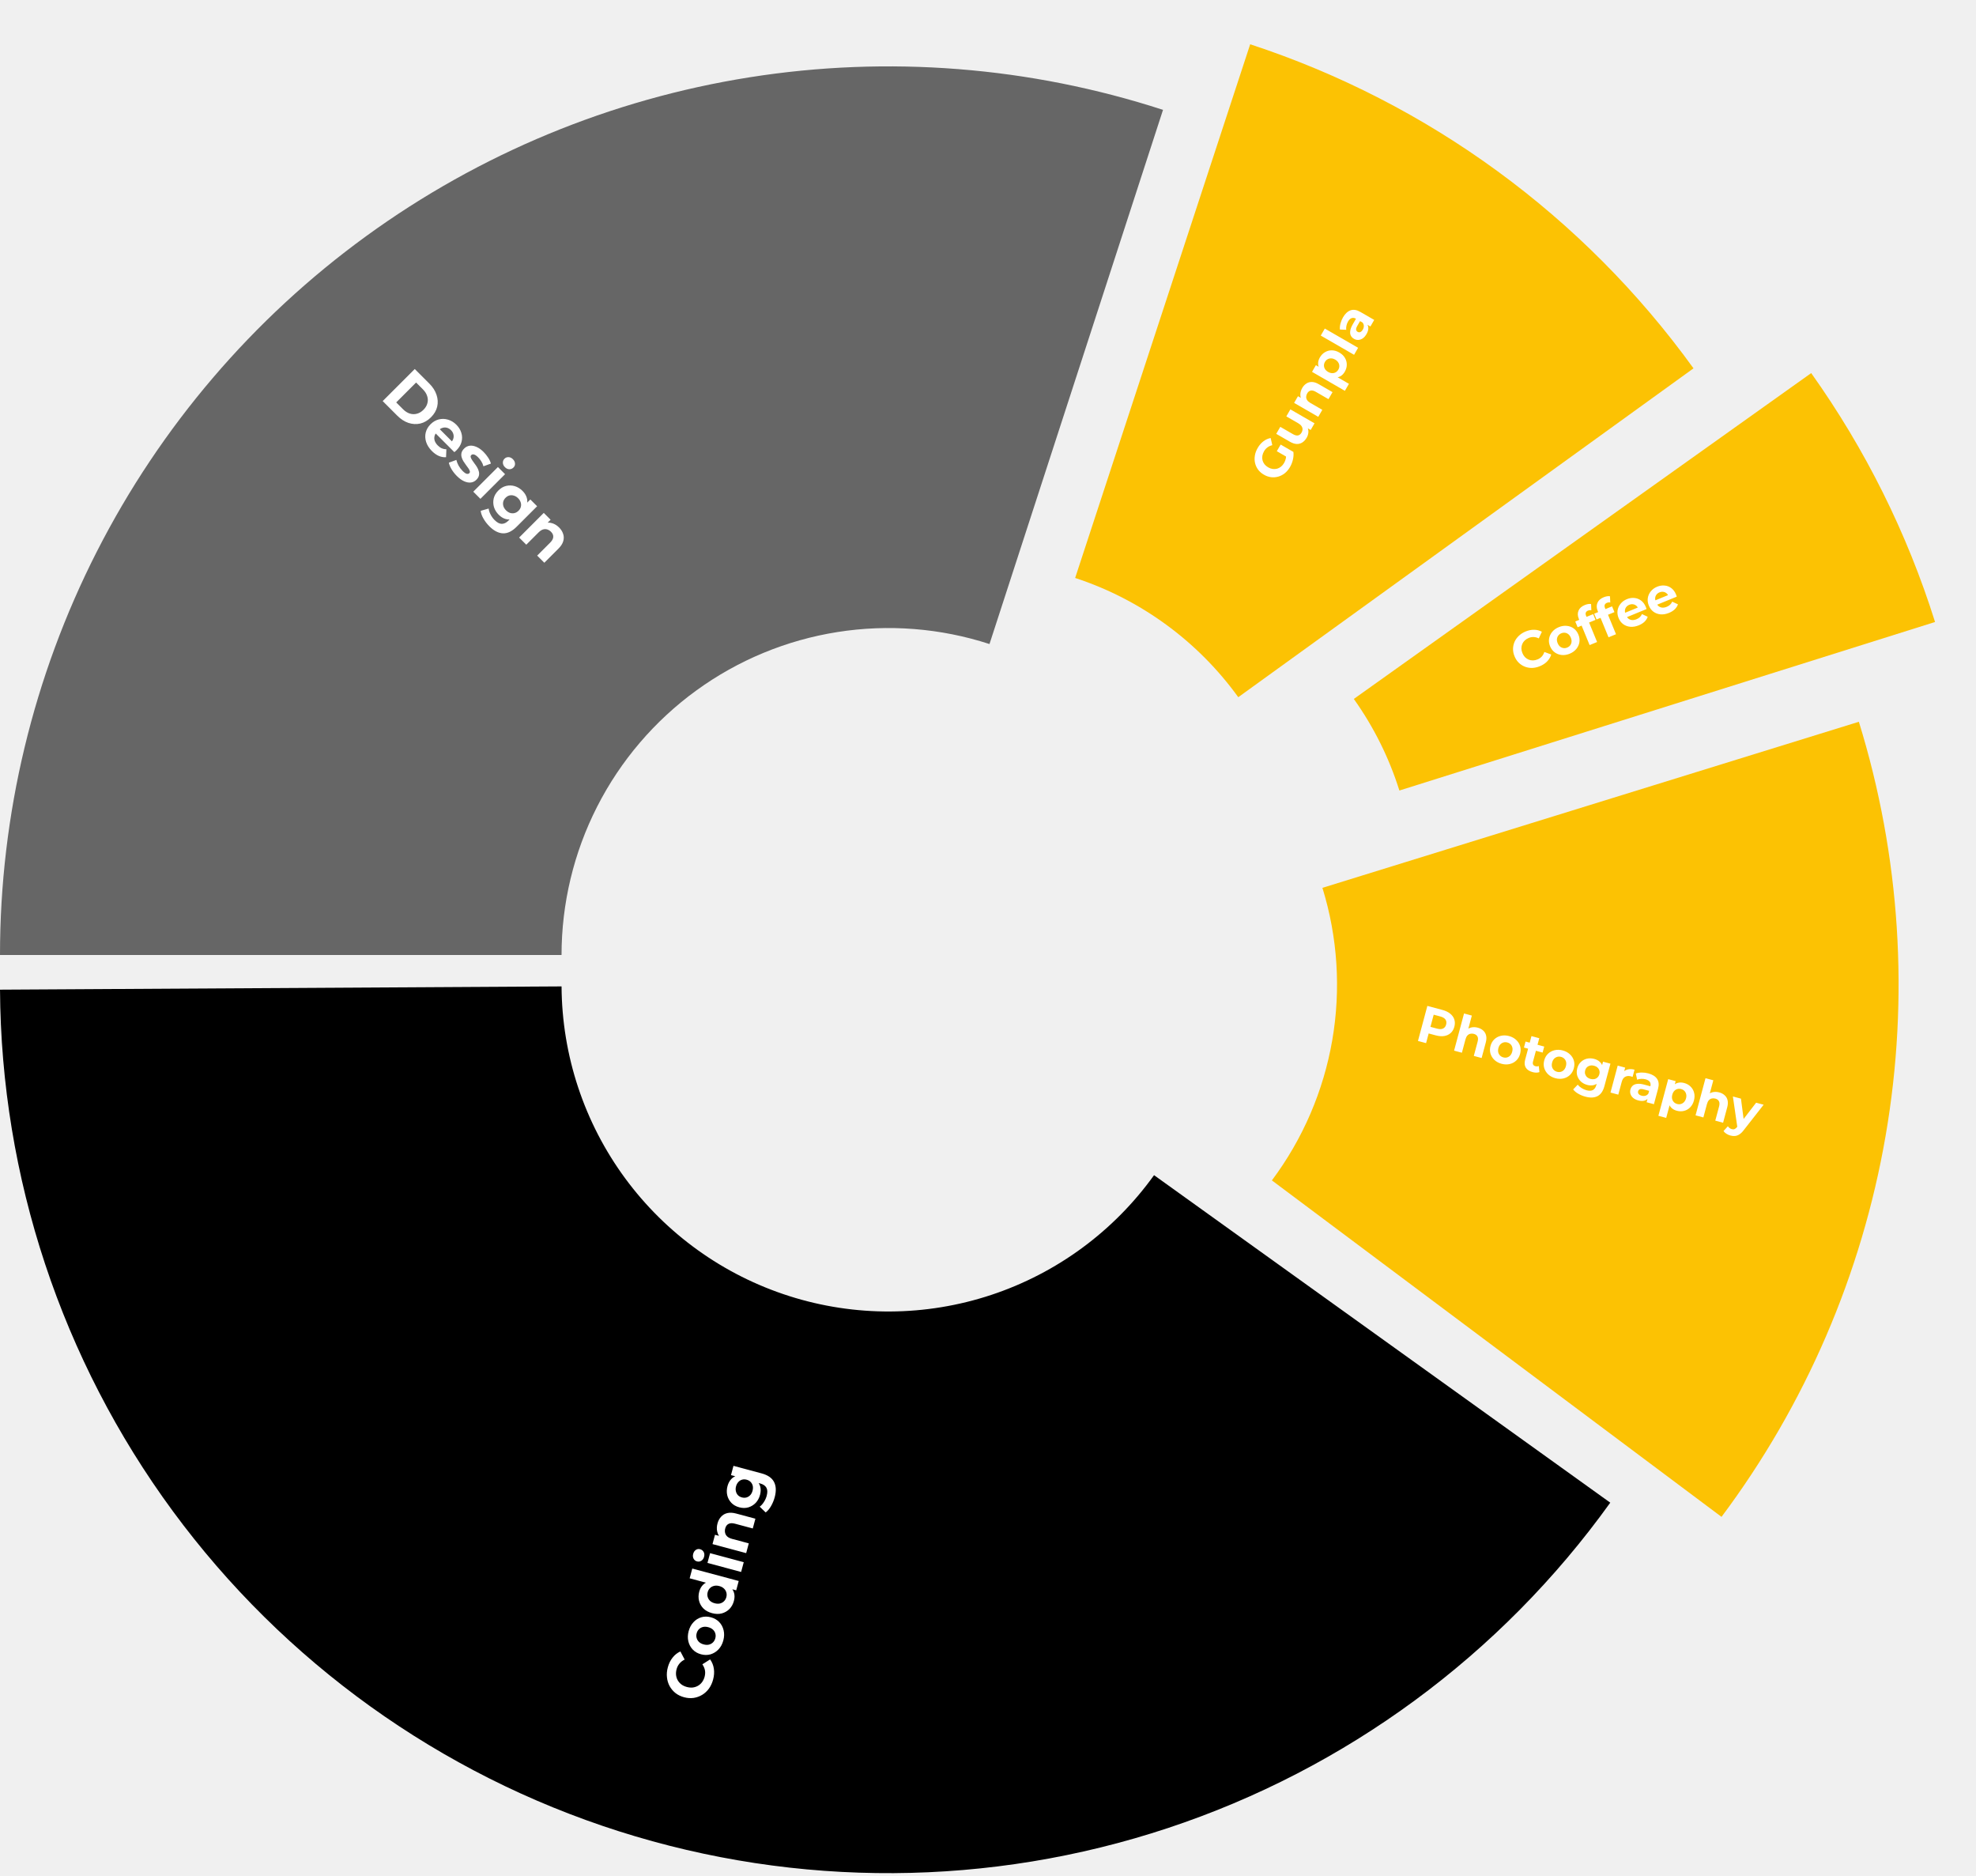
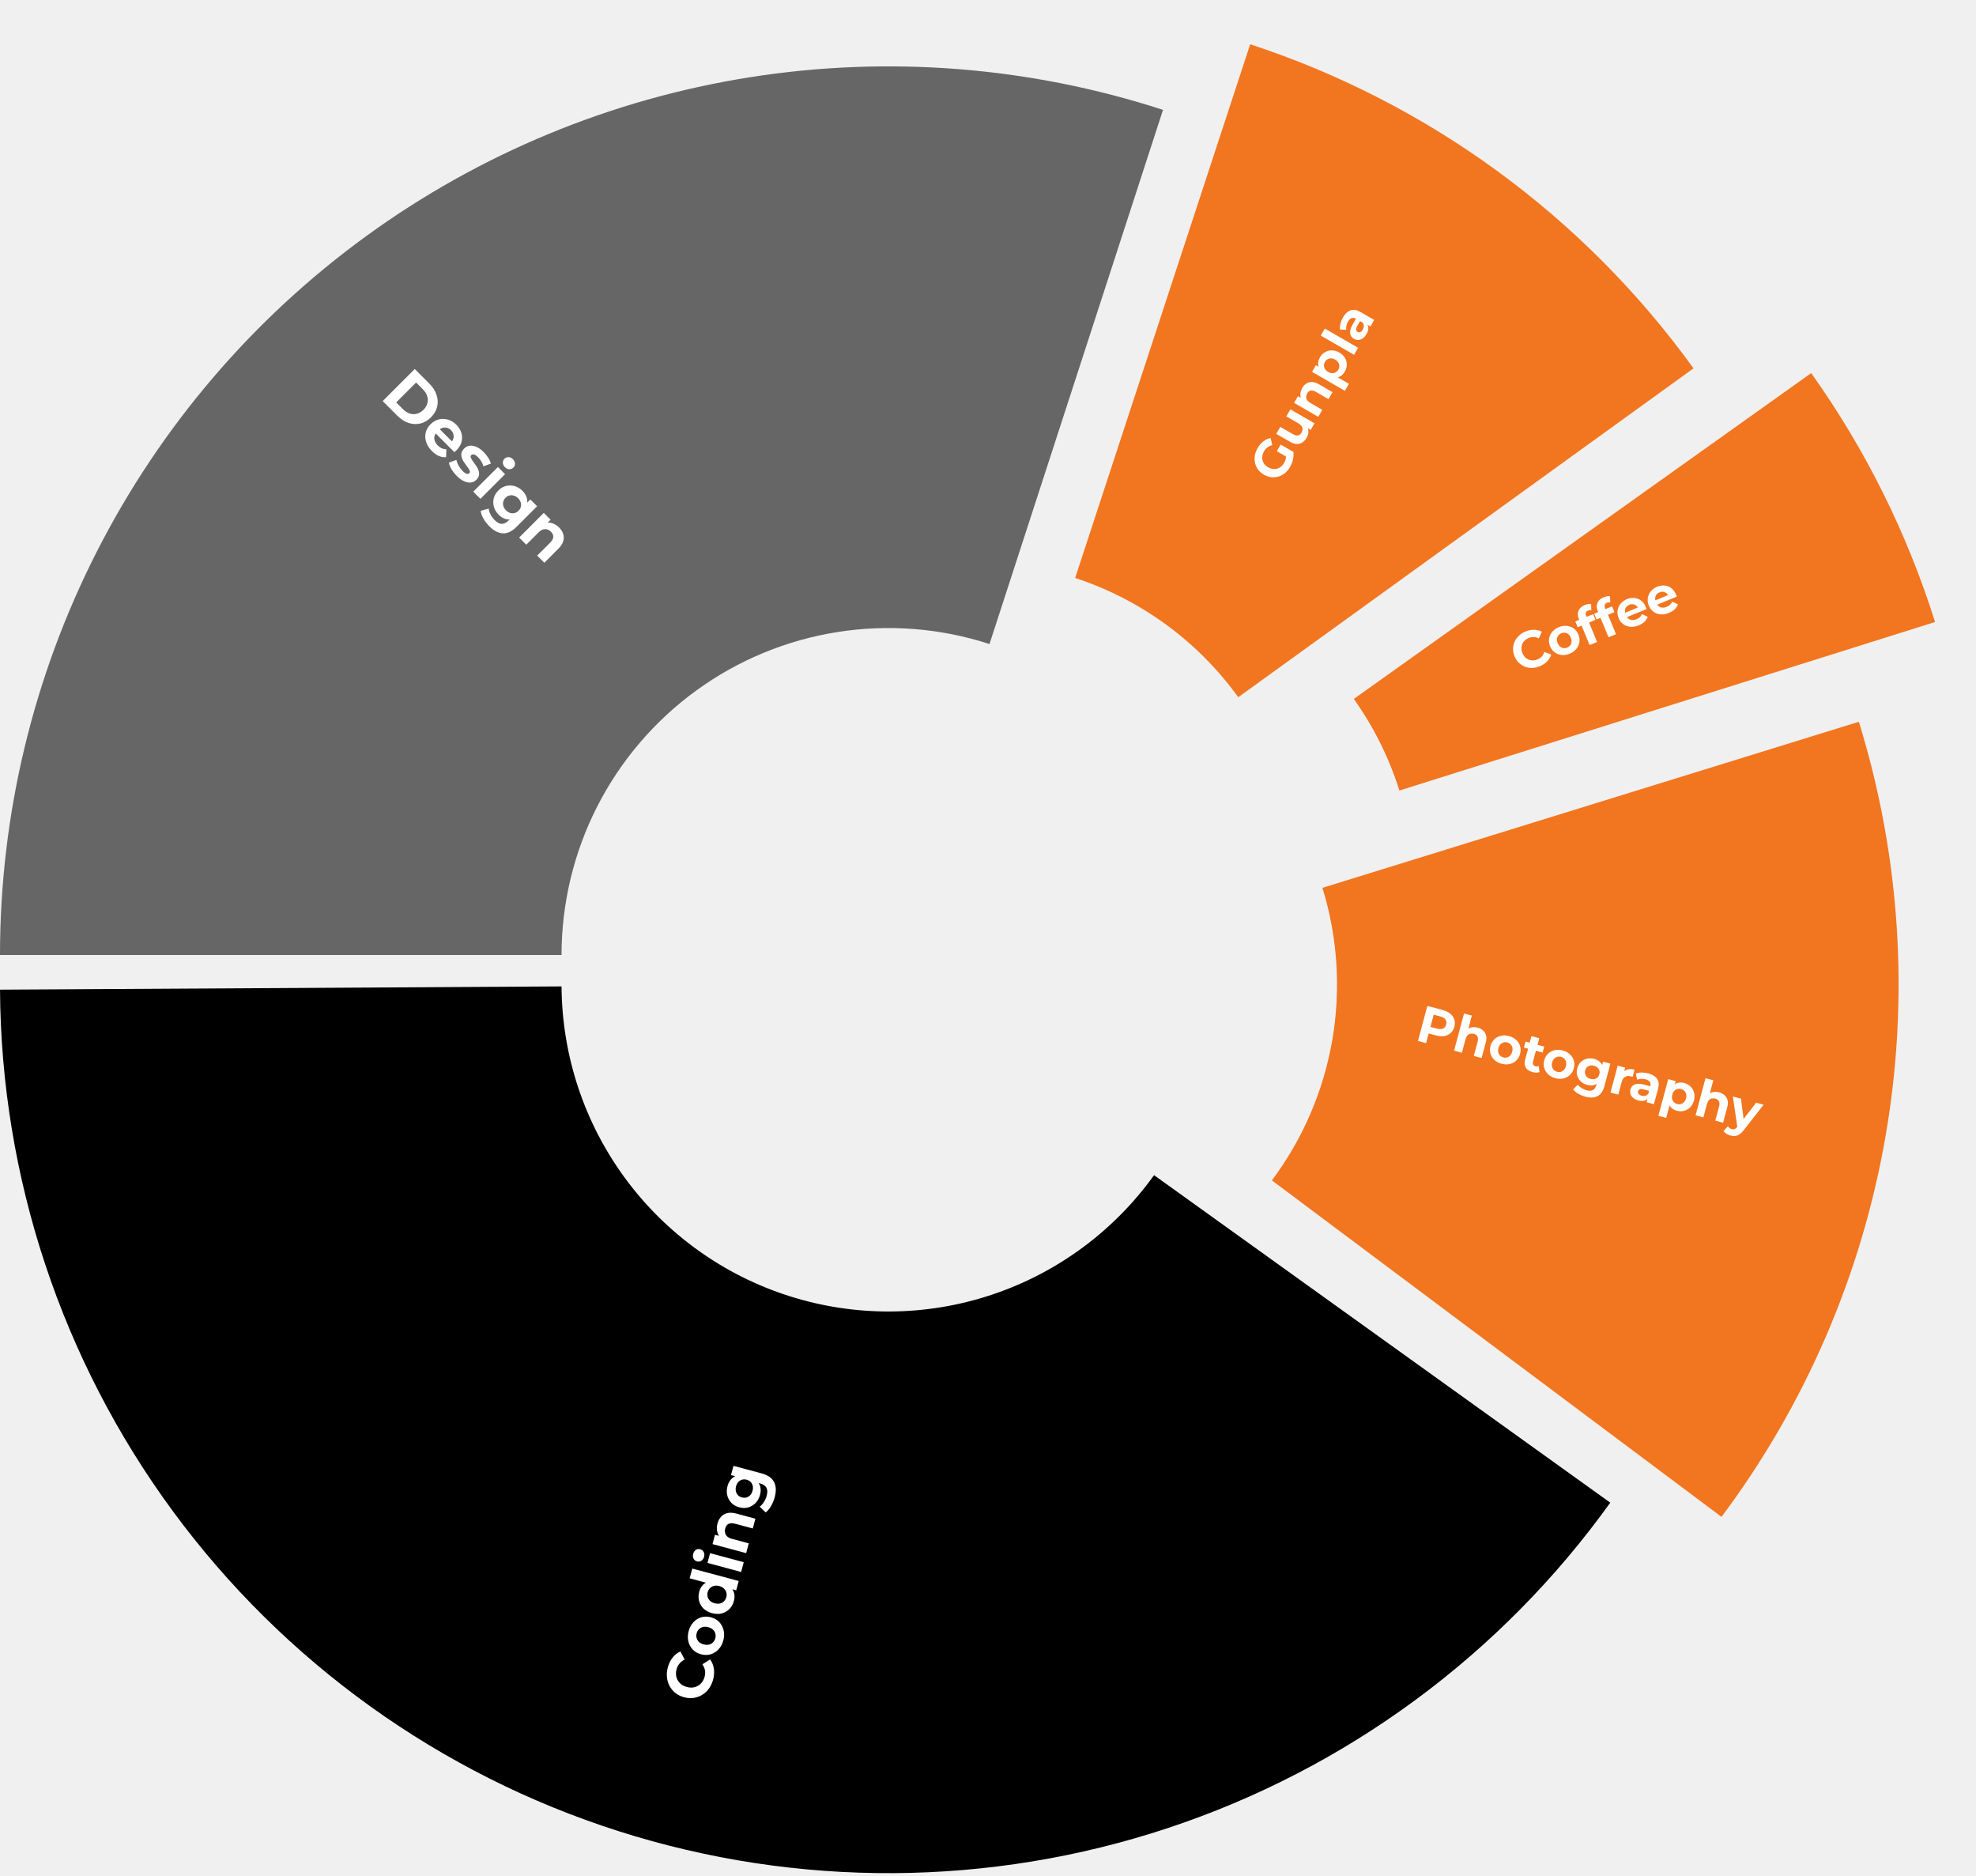
<svg xmlns="http://www.w3.org/2000/svg" width="610" height="579" viewBox="0 0 610 579" fill="none">
  <path d="M497.094 463.786C463.322 510.842 415.519 545.997 360.538 564.215C305.557 582.432 246.22 582.776 191.031 565.198C135.843 547.619 87.636 513.02 53.32 466.359C19.004 419.699 0.34 363.372 0.005 305.452L173.354 304.447C173.477 325.759 180.345 346.485 192.971 363.654C205.598 380.823 223.336 393.554 243.643 400.022C263.95 406.491 285.784 406.364 306.015 399.661C326.245 392.957 343.834 380.022 356.261 362.707L497.094 463.786Z" fill="black" />
-   <path d="M573.838 222.768C586.636 264.116 589.466 307.905 582.097 350.557C574.728 393.208 557.369 433.509 531.44 468.166L392.636 364.319C402.177 351.567 408.564 336.737 411.275 321.044C413.987 305.35 412.946 289.237 408.237 274.023L573.838 222.768Z" fill="#FCC203" />
-   <path d="M559.124 115.152C575.822 138.594 588.725 164.518 597.361 191.973L431.998 243.99C428.82 233.888 424.072 224.349 417.928 215.723L559.124 115.152Z" fill="#FCC203" />
-   <path d="M385.937 13.664C440.972 31.717 488.879 66.73 522.792 113.685L382.261 215.183C369.782 197.906 352.155 185.023 331.904 178.38L385.937 13.664Z" fill="#FCC203" />
+   <path d="M573.838 222.768C586.636 264.116 589.466 307.905 582.097 350.557C574.728 393.208 557.369 433.509 531.44 468.166L392.636 364.319C402.177 351.567 408.564 336.737 411.275 321.044C413.987 305.35 412.946 289.237 408.237 274.023L573.838 222.768Z" fill="#F2751F" />
+   <path d="M559.124 115.152C575.822 138.594 588.725 164.518 597.361 191.973L431.998 243.99C428.82 233.888 424.072 224.349 417.928 215.723L559.124 115.152Z" fill="#F2751F" />
+   <path d="M385.937 13.664C440.972 31.717 488.879 66.73 522.792 113.685L382.261 215.183C369.782 197.906 352.155 185.023 331.904 178.38L385.937 13.664Z" fill="#F2751F" />
  <path d="M0 294.757C3.78392e-06 251.474 10.244 208.806 29.894 170.24C49.544 131.675 78.042 98.308 113.059 72.867C148.076 47.425 188.617 30.633 231.367 23.862C274.117 17.091 317.863 20.534 359.027 33.909L305.459 198.776C290.312 193.855 274.215 192.588 258.485 195.08C242.755 197.571 227.838 203.75 214.953 213.111C202.068 222.472 191.582 234.75 184.352 248.941C177.121 263.131 173.352 278.831 173.352 294.757L0 294.757Z" fill="#666666" />
  <path d="M220.136 518.393C219.856 519.436 219.429 520.363 218.852 521.175C218.266 521.971 217.57 522.612 216.763 523.1C215.956 523.588 215.077 523.905 214.127 524.05C213.18 524.183 212.198 524.113 211.181 523.841C210.163 523.568 209.278 523.138 208.525 522.549C207.775 521.948 207.172 521.234 206.717 520.408C206.265 519.57 205.991 518.661 205.895 517.683C205.785 516.701 205.872 515.682 206.155 514.626C206.469 513.454 206.958 512.453 207.622 511.623C208.276 510.777 209.083 510.137 210.041 509.704L211.357 512.21C210.705 512.532 210.174 512.942 209.765 513.44C209.342 513.934 209.041 514.516 208.862 515.186C208.693 515.817 208.641 516.424 208.705 517.007C208.77 517.59 208.943 518.127 209.226 518.617C209.509 519.107 209.885 519.532 210.355 519.892C210.827 520.24 211.386 520.5 212.03 520.672C212.674 520.845 213.287 520.899 213.871 520.834C214.457 520.757 214.996 520.577 215.486 520.294C215.975 520.011 216.394 519.633 216.742 519.16C217.089 518.688 217.348 518.136 217.517 517.505C217.696 516.835 217.733 516.182 217.627 515.546C217.509 514.907 217.241 514.283 216.824 513.675L219.217 512.163C219.83 513.017 220.215 513.976 220.372 515.04C220.532 516.09 220.453 517.208 220.136 518.393ZM223.293 506.301C222.996 507.409 222.501 508.332 221.806 509.07C221.114 509.796 220.302 510.303 219.369 510.592C218.426 510.864 217.44 510.862 216.41 510.585C215.367 510.306 214.511 509.814 213.844 509.111C213.167 508.391 212.717 507.546 212.494 506.575C212.262 505.588 212.294 504.541 212.591 503.433C212.884 502.339 213.378 501.422 214.073 500.683C214.755 499.941 215.561 499.432 216.49 499.157C217.42 498.881 218.413 498.885 219.469 499.168C220.499 499.444 221.355 499.936 222.035 500.643C222.702 501.346 223.152 502.191 223.385 503.178C223.617 504.165 223.586 505.206 223.293 506.301ZM220.82 505.638C220.955 505.136 220.96 504.654 220.835 504.193C220.71 503.732 220.466 503.328 220.103 502.982C219.728 502.633 219.244 502.379 218.651 502.221C218.046 502.058 217.5 502.036 217.012 502.154C216.525 502.272 216.112 502.5 215.774 502.837C215.435 503.174 215.198 503.594 215.063 504.096C214.929 504.598 214.924 505.08 215.049 505.541C215.174 506.003 215.416 506.413 215.775 506.771C216.138 507.117 216.622 507.371 217.228 507.533C217.82 507.692 218.366 507.714 218.866 507.6C219.357 507.469 219.772 507.235 220.11 506.898C220.449 506.56 220.686 506.141 220.82 505.638ZM226.556 494.125C226.293 495.104 225.838 495.927 225.19 496.596C224.528 497.261 223.736 497.718 222.814 497.968C221.894 498.204 220.894 498.178 219.812 497.888C218.717 497.595 217.831 497.116 217.153 496.451C216.479 495.773 216.028 494.983 215.801 494.08C215.574 493.177 215.591 492.236 215.853 491.257C216.088 490.382 216.486 489.667 217.049 489.114C217.611 488.56 218.333 488.209 219.216 488.059C220.098 487.909 221.151 487.997 222.374 488.325C223.585 488.65 224.543 489.093 225.248 489.654C225.941 490.213 226.392 490.872 226.602 491.632C226.816 492.38 226.801 493.211 226.556 494.125ZM224.223 492.941C224.354 492.452 224.357 491.976 224.232 491.515C224.107 491.053 223.863 490.65 223.501 490.304C223.128 489.942 222.646 489.682 222.053 489.523C221.448 489.361 220.9 489.345 220.41 489.476C219.922 489.594 219.509 489.821 219.171 490.159C218.832 490.496 218.597 490.909 218.466 491.398C218.331 491.901 218.326 492.382 218.451 492.844C218.576 493.305 218.818 493.715 219.178 494.074C219.54 494.419 220.025 494.673 220.63 494.836C221.222 494.994 221.769 495.016 222.269 494.902C222.759 494.771 223.174 494.537 223.513 494.2C223.851 493.863 224.088 493.443 224.223 492.941ZM227.271 490.838L225.146 490.269L222.07 489.383L218.947 488.753L212.9 487.133L213.708 484.119L228.042 487.96L227.271 490.838ZM228.789 485.17L218.396 482.386L219.204 479.372L229.597 482.157L228.789 485.17ZM217.351 480.49C217.203 481.044 216.921 481.452 216.506 481.713C216.09 481.975 215.645 482.042 215.168 481.914C214.692 481.786 214.339 481.505 214.11 481.071C213.881 480.637 213.841 480.144 213.99 479.59C214.138 479.036 214.413 478.627 214.816 478.362C215.205 478.093 215.638 478.023 216.114 478.151C216.617 478.285 216.989 478.571 217.23 479.009C217.463 479.43 217.503 479.924 217.351 480.49ZM221.491 470.216C221.712 469.392 222.076 468.703 222.584 468.149C223.082 467.578 223.722 467.197 224.505 467.007C225.274 466.813 226.187 466.857 227.243 467.14L233.193 468.735L232.386 471.748L226.899 470.278C226.062 470.054 225.394 470.075 224.895 470.342C224.399 470.595 224.061 471.057 223.882 471.727C223.754 472.203 223.742 472.662 223.844 473.104C223.937 473.529 224.16 473.906 224.514 474.236C224.871 474.552 225.371 474.797 226.015 474.969L231.154 476.346L230.346 479.36L219.953 476.575L220.724 473.696L223.603 474.468L222.589 474.776C221.993 474.216 221.602 473.538 221.415 472.743C221.228 471.947 221.253 471.105 221.491 470.216ZM239.158 462.085C238.895 463.064 238.519 463.978 238.03 464.827C237.556 465.666 237 466.325 236.361 466.802L234.519 465.025C234.997 464.684 235.428 464.206 235.814 463.591C236.216 462.967 236.505 462.327 236.681 461.67C236.967 460.601 236.936 459.765 236.587 459.16C236.242 458.543 235.599 458.109 234.659 457.857L233.094 457.438L230.538 456.546L227.9 455.88L225.659 455.28L226.425 452.421L235.08 454.74C237.012 455.257 238.3 456.141 238.945 457.391C239.591 458.64 239.661 460.205 239.158 462.085ZM234.629 461.369C234.37 462.335 233.929 463.155 233.307 463.831C232.674 464.489 231.921 464.957 231.046 465.233C230.162 465.493 229.218 465.489 228.213 465.22C227.196 464.947 226.376 464.479 225.753 463.815C225.121 463.135 224.702 462.353 224.497 461.47C224.296 460.574 224.324 459.643 224.583 458.677C224.818 457.801 225.205 457.077 225.745 456.504C226.272 455.927 226.959 455.552 227.807 455.379C228.641 455.202 229.637 455.269 230.796 455.58C231.943 455.887 232.839 456.327 233.486 456.901C234.12 457.471 234.528 458.139 234.709 458.906C234.89 459.672 234.863 460.493 234.629 461.369ZM232.316 460.107C232.458 459.579 232.481 459.082 232.385 458.614C232.277 458.144 232.06 457.74 231.736 457.405C231.412 457.07 230.999 456.835 230.496 456.7C229.981 456.562 229.506 456.559 229.07 456.691C228.622 456.819 228.239 457.062 227.923 457.419C227.593 457.772 227.358 458.213 227.216 458.741C227.075 459.269 227.058 459.768 227.167 460.239C227.263 460.706 227.471 461.114 227.792 461.462C228.103 461.794 228.516 462.029 229.031 462.167C229.534 462.302 230.009 462.305 230.457 462.177C230.909 462.036 231.3 461.788 231.629 461.435C231.946 461.078 232.175 460.635 232.316 460.107Z" fill="white" />
  <path d="M118.139 123.792L128.038 113.892L132.536 118.39C133.61 119.464 134.35 120.619 134.756 121.854C135.171 123.08 135.241 124.292 134.968 125.489C134.695 126.686 134.053 127.789 133.045 128.798C132.045 129.798 130.942 130.439 129.735 130.722C128.538 130.995 127.322 130.929 126.087 130.524C124.861 130.109 123.711 129.364 122.636 128.289L118.139 123.792ZM122.311 124.202L124.404 126.295C125.064 126.955 125.757 127.403 126.483 127.639C127.228 127.874 127.963 127.893 128.689 127.695C129.424 127.507 130.103 127.101 130.725 126.479C131.357 125.847 131.762 125.168 131.942 124.442C132.14 123.716 132.116 122.986 131.871 122.25C131.645 121.515 131.201 120.817 130.542 120.157L128.448 118.064L122.311 124.202ZM133.33 139.209C132.463 138.342 131.869 137.409 131.548 136.409C131.237 135.419 131.194 134.453 131.421 133.51C131.656 132.558 132.151 131.705 132.906 130.95C133.669 130.187 134.518 129.687 135.451 129.451C136.404 129.215 137.351 129.239 138.294 129.522C139.246 129.795 140.109 130.319 140.882 131.092C141.627 131.837 142.136 132.666 142.409 133.581C142.701 134.495 142.725 135.424 142.48 136.367C142.244 137.3 141.716 138.177 140.896 138.997C140.811 139.082 140.707 139.176 140.585 139.28C140.472 139.374 140.363 139.464 140.26 139.549L134.079 133.369L135.366 132.082L140.387 137.102L139.157 136.635C139.552 136.239 139.816 135.815 139.948 135.363C140.08 134.91 140.085 134.462 139.963 134.019C139.849 133.567 139.604 133.152 139.227 132.775C138.85 132.397 138.431 132.148 137.969 132.025C137.525 131.903 137.073 131.912 136.611 132.053C136.158 132.185 135.729 132.454 135.324 132.859L134.985 133.199C134.57 133.614 134.292 134.071 134.15 134.571C134.028 135.07 134.046 135.57 134.207 136.07C134.386 136.569 134.702 137.046 135.154 137.498C135.56 137.903 135.975 138.196 136.399 138.375C136.832 138.563 137.299 138.662 137.799 138.672L137.7 141.118C136.955 141.166 136.21 141.034 135.465 140.722C134.73 140.402 134.018 139.898 133.33 139.209ZM141.035 146.915C140.385 146.264 139.833 145.562 139.381 144.808C138.947 144.053 138.674 143.384 138.561 142.799L140.88 141.951C141.012 142.517 141.243 143.106 141.573 143.719C141.922 144.331 142.327 144.869 142.789 145.331C143.298 145.84 143.718 146.137 144.048 146.222C144.387 146.316 144.665 146.255 144.882 146.038C145.061 145.859 145.108 145.642 145.024 145.387C144.958 145.133 144.811 144.845 144.585 144.525C144.359 144.204 144.104 143.855 143.821 143.478C143.548 143.111 143.284 142.724 143.029 142.319C142.784 141.904 142.605 141.479 142.492 141.046C142.379 140.612 142.374 140.174 142.478 139.731C142.591 139.297 142.864 138.863 143.298 138.429C143.779 137.949 144.34 137.661 144.981 137.567C145.632 137.482 146.325 137.6 147.06 137.92C147.805 138.231 148.545 138.755 149.28 139.49C149.799 140.009 150.27 140.593 150.695 141.244C151.119 141.894 151.402 142.507 151.543 143.082L149.238 143.917C149.087 143.332 148.861 142.814 148.559 142.361C148.276 141.908 147.96 141.508 147.612 141.159C147.121 140.669 146.697 140.376 146.339 140.282C145.98 140.188 145.698 140.244 145.49 140.452C145.302 140.64 145.24 140.862 145.306 141.116C145.382 141.38 145.528 141.677 145.745 142.007C145.962 142.337 146.207 142.686 146.48 143.054C146.772 143.422 147.041 143.813 147.286 144.228C147.531 144.643 147.706 145.062 147.81 145.486C147.932 145.911 147.942 146.344 147.838 146.787C147.744 147.221 147.48 147.655 147.046 148.089C146.574 148.56 146.013 148.838 145.363 148.923C144.722 148.998 144.029 148.871 143.284 148.541C142.549 148.221 141.799 147.678 141.035 146.915ZM146.102 151.755L153.71 144.146L155.916 146.353L148.308 153.961L146.102 151.755ZM155.874 144.189C155.469 143.783 155.257 143.336 155.238 142.845C155.219 142.355 155.384 141.936 155.733 141.587C156.081 141.238 156.501 141.073 156.991 141.092C157.482 141.111 157.929 141.323 158.335 141.728C158.74 142.134 158.957 142.577 158.985 143.057C159.023 143.529 158.867 143.939 158.519 144.288C158.151 144.656 157.717 144.835 157.218 144.825C156.737 144.816 156.289 144.604 155.874 144.189ZM151.077 162.443C150.36 161.727 149.757 160.944 149.267 160.096C148.776 159.266 148.484 158.455 148.39 157.663L150.851 156.956C150.907 157.541 151.105 158.153 151.444 158.795C151.784 159.455 152.194 160.025 152.675 160.506C153.457 161.288 154.197 161.68 154.895 161.68C155.602 161.689 156.3 161.35 156.988 160.661L158.134 159.516L160.184 157.748L162.079 155.796L163.72 154.156L165.813 156.249L159.477 162.585C158.063 163.999 156.654 164.673 155.249 164.607C153.844 164.541 152.453 163.82 151.077 162.443ZM153.962 158.879C153.255 158.172 152.764 157.38 152.491 156.504C152.236 155.627 152.208 154.741 152.406 153.845C152.623 152.949 153.099 152.134 153.835 151.398C154.579 150.653 155.395 150.177 156.281 149.97C157.186 149.762 158.072 149.791 158.94 150.055C159.817 150.328 160.609 150.818 161.316 151.526C161.957 152.167 162.39 152.864 162.617 153.619C162.852 154.363 162.834 155.146 162.56 155.966C162.296 156.777 161.74 157.607 160.891 158.455C160.052 159.294 159.223 159.851 158.402 160.124C157.592 160.388 156.809 160.407 156.055 160.181C155.301 159.954 154.603 159.521 153.962 158.879ZM156.21 157.508C156.597 157.894 157.016 158.163 157.469 158.314C157.931 158.455 158.388 158.469 158.841 158.356C159.293 158.243 159.703 158.003 160.071 157.635C160.448 157.258 160.689 156.848 160.792 156.405C160.906 155.952 160.887 155.499 160.736 155.047C160.594 154.585 160.33 154.161 159.944 153.774C159.557 153.388 159.133 153.124 158.671 152.982C158.219 152.831 157.761 152.808 157.299 152.911C156.856 153.015 156.446 153.256 156.069 153.633C155.701 154 155.461 154.411 155.348 154.863C155.244 155.325 155.263 155.787 155.404 156.249C155.555 156.702 155.824 157.121 156.21 157.508ZM172.604 162.814C173.207 163.417 173.622 164.077 173.848 164.794C174.094 165.51 174.103 166.255 173.877 167.028C173.66 167.792 173.165 168.56 172.392 169.333L168.036 173.689L165.83 171.483L169.846 167.466C170.459 166.854 170.775 166.264 170.794 165.699C170.822 165.142 170.591 164.619 170.101 164.129C169.752 163.78 169.361 163.54 168.927 163.408C168.512 163.276 168.074 163.28 167.612 163.422C167.159 163.573 166.697 163.884 166.226 164.355L162.464 168.117L160.258 165.911L167.866 158.302L169.973 160.41L167.866 162.517L168.107 161.484C168.889 161.249 169.672 161.249 170.454 161.484C171.237 161.72 171.953 162.163 172.604 162.814Z" fill="white" />
  <path d="M398.248 144.115C397.805 144.882 397.277 145.519 396.664 146.027C396.046 146.521 395.372 146.877 394.643 147.096C393.918 147.306 393.173 147.368 392.409 147.284C391.65 147.191 390.906 146.934 390.176 146.512C389.446 146.091 388.851 145.575 388.391 144.964C387.936 144.344 387.62 143.664 387.445 142.922C387.27 142.18 387.249 141.417 387.382 140.631C387.506 139.841 387.792 139.058 388.24 138.282C388.736 137.422 389.324 136.734 390.005 136.216C390.692 135.688 391.443 135.346 392.26 135.19L392.759 137.399C392.186 137.536 391.693 137.762 391.277 138.077C390.852 138.386 390.499 138.785 390.216 139.275C389.944 139.746 389.77 140.218 389.694 140.691C389.618 141.165 389.635 141.624 389.747 142.071C389.864 142.508 390.067 142.914 390.355 143.29C390.648 143.657 391.026 143.973 391.488 144.24C391.94 144.501 392.399 144.667 392.863 144.738C393.332 144.8 393.79 144.775 394.237 144.663C394.679 144.536 395.084 144.327 395.45 144.033C395.822 143.731 396.141 143.348 396.408 142.886C396.664 142.443 396.842 141.973 396.944 141.478C397.041 140.967 397.034 140.415 396.921 139.821L399.279 139.482C399.372 140.238 399.322 141.028 399.129 141.853C398.942 142.668 398.648 143.422 398.248 144.115ZM397.804 141.364L394.159 139.26L395.343 137.21L399.279 139.482L397.804 141.364ZM403.388 135.084C403.031 135.703 402.591 136.187 402.068 136.538C401.551 136.88 400.97 137.044 400.325 137.029C399.672 137.009 398.962 136.777 398.195 136.335L393.983 133.903L395.231 131.741L399.124 133.989C399.743 134.346 400.275 134.481 400.72 134.393C401.161 134.29 401.52 133.999 401.798 133.519C401.99 133.186 402.091 132.85 402.102 132.512C402.103 132.168 401.999 131.837 401.789 131.518C401.569 131.194 401.233 130.902 400.781 130.64L397.095 128.512L398.343 126.351L405.797 130.655L404.613 132.706L402.563 131.522L403.375 131.491C403.748 132.04 403.927 132.636 403.912 133.28C403.894 133.91 403.719 134.511 403.388 135.084ZM402.004 119.753C402.345 119.162 402.769 118.705 403.276 118.382C403.779 118.044 404.353 117.882 404.997 117.897C405.632 117.907 406.328 118.13 407.086 118.567L411.354 121.031L410.106 123.193L406.17 120.921C405.57 120.574 405.049 120.452 404.608 120.555C404.173 120.648 403.816 120.935 403.539 121.415C403.341 121.757 403.237 122.109 403.224 122.472C403.208 122.819 403.303 123.157 403.508 123.485C403.718 123.803 404.054 124.096 404.516 124.363L408.202 126.491L406.954 128.652L399.499 124.348L400.691 122.284L402.755 123.476L401.908 123.504C401.564 122.948 401.402 122.343 401.422 121.69C401.442 121.036 401.636 120.391 402.004 119.753ZM415.14 114.73C414.777 115.358 414.321 115.827 413.772 116.138C413.223 116.45 412.589 116.576 411.871 116.519C411.149 116.447 410.354 116.16 409.486 115.659C408.608 115.152 407.959 114.612 407.54 114.037C407.12 113.462 406.908 112.859 406.903 112.228C406.898 111.597 407.085 110.953 407.463 110.298C407.869 109.595 408.393 109.061 409.036 108.693C409.676 108.311 410.375 108.123 411.134 108.131C411.899 108.129 412.67 108.352 413.446 108.8C414.231 109.253 414.814 109.812 415.194 110.475C415.58 111.129 415.768 111.828 415.757 112.573C415.751 113.309 415.545 114.027 415.14 114.73ZM415.173 120.624L405.03 114.768L406.222 112.703L407.746 113.583L409.939 114.905L412.223 116.038L416.421 118.462L415.173 120.624ZM413.15 114.08C413.358 113.719 413.459 113.353 413.453 112.98C413.452 112.597 413.347 112.235 413.138 111.893C412.925 111.536 412.606 111.235 412.182 110.989C411.747 110.739 411.327 110.613 410.921 110.613C410.52 110.603 410.154 110.693 409.822 110.884C409.496 111.065 409.229 111.335 409.021 111.696C408.813 112.056 408.709 112.427 408.71 112.81C408.711 113.192 408.816 113.554 409.025 113.897C409.234 114.239 409.555 114.535 409.99 114.786C410.414 115.031 410.832 115.161 411.242 115.177C411.643 115.186 412.009 115.096 412.341 114.906C412.672 114.715 412.942 114.44 413.15 114.08ZM418.008 109.505L407.727 103.569L408.975 101.407L419.256 107.343L418.008 109.505ZM423.055 100.765L421.6 99.925L421.201 99.879L418.596 98.375C418.134 98.109 417.691 98.044 417.267 98.181C416.849 98.308 416.471 98.663 416.135 99.245C415.906 99.643 415.744 100.073 415.649 100.535C415.551 100.983 415.53 101.403 415.588 101.793L413.63 101.697C413.578 101.125 413.639 100.508 413.813 99.844C413.986 99.181 414.244 98.554 414.585 97.962C415.241 96.826 416.018 96.099 416.917 95.78C417.815 95.461 418.832 95.63 419.969 96.286L424.223 98.742L423.055 100.765ZM421.853 103.101C421.517 103.683 421.132 104.126 420.698 104.43C420.255 104.728 419.799 104.889 419.329 104.914C418.859 104.938 418.412 104.828 417.987 104.582C417.543 104.326 417.217 103.996 417.007 103.591C416.802 103.178 416.744 102.682 416.831 102.104C416.909 101.521 417.167 100.851 417.604 100.093L418.748 98.112L420.009 98.84L419.001 100.586C418.708 101.094 418.588 101.493 418.642 101.783C418.702 102.064 418.856 102.276 419.106 102.42C419.383 102.58 419.666 102.602 419.955 102.485C420.24 102.354 420.492 102.099 420.711 101.721C420.919 101.36 421.022 100.989 421.021 100.607C421.011 100.219 420.877 99.865 420.619 99.543L421.809 99.787C422.198 100.221 422.398 100.718 422.407 101.278C422.417 101.837 422.232 102.445 421.853 103.101Z" fill="white" />
  <path d="M475.357 205.62C474.558 205.948 473.76 206.126 472.964 206.153C472.174 206.167 471.428 206.035 470.726 205.759C470.024 205.482 469.397 205.077 468.843 204.543C468.299 204.006 467.867 203.347 467.547 202.568C467.226 201.788 467.07 201.016 467.079 200.252C467.097 199.483 467.259 198.753 467.563 198.063C467.878 197.369 468.323 196.754 468.898 196.217C469.469 195.671 470.159 195.232 470.968 194.899C471.866 194.53 472.74 194.356 473.59 194.375C474.446 194.381 475.244 194.584 475.985 194.983L475.029 197.036C474.508 196.777 473.99 196.639 473.474 196.62C472.955 196.591 472.439 196.682 471.926 196.893C471.443 197.092 471.031 197.353 470.691 197.677C470.352 198.001 470.095 198.372 469.921 198.79C469.746 199.207 469.658 199.653 469.657 200.126C469.665 200.596 469.771 201.077 469.974 201.57C470.176 202.064 470.44 202.48 470.764 202.82C471.098 203.155 471.474 203.41 471.891 203.585C472.309 203.759 472.752 203.842 473.222 203.833C473.691 203.825 474.167 203.722 474.651 203.523C475.164 203.312 475.597 203.019 475.95 202.643C476.299 202.257 476.566 201.784 476.751 201.224L478.874 202.012C478.628 202.817 478.205 203.527 477.604 204.143C477.014 204.754 476.265 205.247 475.357 205.62ZM484.58 201.76C483.731 202.109 482.903 202.241 482.097 202.158C481.299 202.07 480.583 201.8 479.947 201.346C479.316 200.879 478.839 200.25 478.514 199.461C478.186 198.662 478.084 197.88 478.207 197.114C478.336 196.334 478.656 195.638 479.165 195.025C479.68 194.398 480.362 193.91 481.21 193.562C482.049 193.217 482.871 193.086 483.678 193.17C484.481 193.243 485.196 193.509 485.822 193.967C486.449 194.424 486.928 195.058 487.261 195.867C487.585 196.656 487.687 197.438 487.568 198.214C487.444 198.98 487.125 199.676 486.61 200.303C486.095 200.93 485.418 201.415 484.58 201.76ZM483.801 199.866C484.186 199.708 484.495 199.477 484.728 199.174C484.96 198.87 485.099 198.52 485.143 198.121C485.182 197.713 485.109 197.281 484.922 196.828C484.732 196.364 484.481 196.006 484.169 195.753C483.858 195.501 483.513 195.348 483.134 195.296C482.755 195.245 482.373 195.298 481.989 195.456C481.604 195.614 481.295 195.845 481.062 196.148C480.829 196.451 480.686 196.804 480.632 197.207C480.589 197.605 480.662 198.036 480.853 198.5C481.039 198.954 481.29 199.312 481.606 199.575C481.927 199.823 482.277 199.973 482.656 200.025C483.035 200.077 483.416 200.024 483.801 199.866ZM490.721 199.098L487.376 190.958C487.007 190.06 486.979 189.236 487.293 188.484C487.603 187.722 488.251 187.139 489.237 186.733C489.573 186.596 489.908 186.498 490.242 186.442C490.586 186.381 490.897 186.38 491.175 186.439L491.255 188.36C491.091 188.324 490.919 188.314 490.741 188.33C490.563 188.345 490.385 188.389 490.208 188.462C489.872 188.6 489.651 188.806 489.545 189.081C489.444 189.341 489.473 189.664 489.631 190.049L489.935 190.789L490.402 191.756L493.03 198.149L490.721 199.098ZM487.023 193.594L486.293 191.818L491.813 189.55L492.543 191.325L487.023 193.594ZM496.56 196.698L493.214 188.559C492.845 187.661 492.818 186.836 493.132 186.084C493.441 185.323 494.089 184.739 495.076 184.334C495.411 184.196 495.746 184.099 496.081 184.042C496.425 183.981 496.736 183.98 497.013 184.039L497.094 185.961C496.929 185.925 496.758 185.914 496.58 185.93C496.402 185.946 496.224 185.99 496.046 186.063C495.711 186.201 495.49 186.407 495.383 186.681C495.283 186.942 495.312 187.264 495.47 187.649L495.774 188.389L496.241 189.356L498.868 195.749L496.56 196.698ZM492.862 191.194L492.132 189.419L497.652 187.15L498.382 188.926L492.862 191.194ZM505.9 192.997C504.993 193.37 504.12 193.521 503.284 193.45C502.457 193.375 501.731 193.108 501.104 192.65C500.474 192.183 499.997 191.555 499.672 190.765C499.344 189.966 499.236 189.186 499.35 188.424C499.469 187.648 499.779 186.956 500.278 186.347C500.773 185.729 501.426 185.253 502.235 184.92C503.014 184.6 503.783 184.48 504.543 184.56C505.308 184.626 506.001 184.895 506.621 185.366C507.238 185.828 507.722 186.488 508.075 187.346C508.112 187.435 508.149 187.541 508.188 187.663C508.223 187.776 508.256 187.883 508.286 187.986L501.819 190.644L501.266 189.297L506.519 187.138L505.796 187.903C505.625 187.488 505.393 187.163 505.1 186.926C504.807 186.689 504.477 186.547 504.113 186.501C503.744 186.445 503.362 186.498 502.967 186.661C502.572 186.823 502.259 187.056 502.026 187.359C501.799 187.648 501.666 187.985 501.628 188.37C501.586 188.745 501.653 189.144 501.827 189.568L501.973 189.924C502.151 190.358 502.403 190.704 502.728 190.962C503.06 191.207 503.434 191.347 503.853 191.383C504.277 191.404 504.726 191.318 505.199 191.123C505.623 190.949 505.967 190.733 506.23 190.475C506.503 190.213 506.72 189.899 506.881 189.533L508.656 190.36C508.462 190.924 508.135 191.433 507.675 191.887C507.212 192.331 506.62 192.701 505.9 192.997ZM515.236 189.16C514.329 189.533 513.456 189.684 512.62 189.613C511.793 189.537 511.067 189.271 510.44 188.813C509.81 188.346 509.333 187.718 509.008 186.928C508.68 186.129 508.572 185.349 508.686 184.587C508.805 183.811 509.115 183.119 509.614 182.51C510.109 181.892 510.762 181.416 511.571 181.083C512.35 180.763 513.119 180.643 513.879 180.723C514.644 180.789 515.337 181.058 515.957 181.529C516.574 181.991 517.058 182.651 517.411 183.509C517.448 183.598 517.485 183.704 517.524 183.826C517.559 183.939 517.592 184.046 517.622 184.149L511.155 186.807L510.602 185.46L515.855 183.301L515.132 184.066C514.961 183.651 514.729 183.326 514.436 183.089C514.143 182.852 513.813 182.71 513.448 182.664C513.08 182.608 512.698 182.661 512.303 182.824C511.908 182.986 511.595 183.219 511.362 183.522C511.135 183.811 511.002 184.148 510.964 184.533C510.922 184.908 510.988 185.307 511.163 185.731L511.309 186.086C511.487 186.521 511.739 186.867 512.064 187.125C512.396 187.37 512.77 187.51 513.189 187.545C513.613 187.567 514.062 187.481 514.535 187.286C514.959 187.112 515.303 186.896 515.566 186.638C515.839 186.375 516.056 186.061 516.217 185.695L517.992 186.523C517.798 187.087 517.471 187.596 517.011 188.05C516.548 188.494 515.956 188.864 515.236 189.16Z" fill="white" />
  <path d="M437.734 321.282L440.633 310.464L445.315 311.719C446.284 311.978 447.076 312.361 447.691 312.869C448.308 313.365 448.729 313.959 448.953 314.648C449.177 315.337 449.18 316.089 448.962 316.903C448.746 317.707 448.369 318.351 447.831 318.836C447.292 319.321 446.63 319.63 445.844 319.761C445.06 319.883 444.184 319.814 443.216 319.554L439.924 318.672L441.339 317.842L440.237 321.953L437.734 321.282ZM441.264 318.12L440.471 316.632L443.623 317.477C444.396 317.684 445.017 317.674 445.487 317.446C445.956 317.219 446.27 316.811 446.427 316.224C446.587 315.626 446.521 315.112 446.228 314.68C445.935 314.248 445.402 313.928 444.63 313.721L441.477 312.877L442.908 311.985L441.264 318.12ZM456.198 317.186C456.857 317.362 457.409 317.654 457.852 318.059C458.309 318.458 458.613 318.97 458.766 319.596C458.921 320.212 458.885 320.942 458.659 321.787L457.383 326.547L454.972 325.901L456.148 321.512C456.328 320.842 456.311 320.308 456.098 319.908C455.895 319.512 455.526 319.242 454.99 319.098C454.609 318.996 454.241 318.986 453.888 319.068C453.548 319.142 453.246 319.321 452.983 319.604C452.729 319.889 452.534 320.29 452.396 320.805L451.294 324.916L448.883 324.27L451.956 312.802L454.367 313.448L452.905 318.904L452.55 318.063C452.998 317.587 453.541 317.274 454.177 317.124C454.813 316.975 455.487 316.995 456.198 317.186ZM463.552 328.333C462.666 328.095 461.928 327.699 461.337 327.143C460.756 326.59 460.351 325.94 460.12 325.194C459.902 324.44 459.904 323.65 460.125 322.826C460.349 321.992 460.742 321.307 461.304 320.773C461.88 320.232 462.556 319.872 463.333 319.694C464.123 319.508 464.961 319.533 465.847 319.771C466.722 320.006 467.456 320.401 468.047 320.957C468.64 321.502 469.047 322.147 469.268 322.891C469.488 323.634 469.485 324.429 469.259 325.274C469.038 326.098 468.645 326.782 468.079 327.326C467.517 327.86 466.84 328.22 466.051 328.406C465.261 328.592 464.428 328.568 463.552 328.333ZM464.083 326.355C464.484 326.462 464.87 326.466 465.239 326.366C465.608 326.266 465.931 326.071 466.207 325.781C466.487 325.48 466.69 325.093 466.817 324.619C466.947 324.135 466.964 323.698 466.87 323.308C466.776 322.919 466.594 322.588 466.324 322.317C466.054 322.046 465.718 321.857 465.317 321.749C464.915 321.641 464.529 321.638 464.16 321.737C463.791 321.837 463.463 322.031 463.176 322.319C462.9 322.609 462.697 322.996 462.567 323.48C462.44 323.954 462.422 324.391 462.514 324.791C462.618 325.184 462.806 325.516 463.075 325.787C463.345 326.058 463.681 326.247 464.083 326.355ZM473.123 330.897C472.144 330.635 471.448 330.183 471.035 329.543C470.624 328.891 470.551 328.071 470.816 327.082L472.771 319.788L475.182 320.434L473.235 327.697C473.141 328.048 473.161 328.345 473.294 328.591C473.43 328.826 473.657 328.986 473.977 329.072C474.358 329.174 474.71 329.158 475.033 329.024L475.227 330.898C474.933 331.007 474.598 331.061 474.223 331.059C473.861 331.051 473.494 330.997 473.123 330.897ZM470.448 323.323L470.945 321.468L476.71 323.013L476.213 324.868L470.448 323.323ZM480.139 332.777C479.253 332.54 478.515 332.143 477.924 331.587C477.343 331.034 476.937 330.384 476.707 329.638C476.489 328.884 476.491 328.095 476.712 327.271C476.935 326.436 477.328 325.752 477.891 325.218C478.467 324.676 479.143 324.316 479.92 324.138C480.709 323.952 481.547 323.978 482.433 324.215C483.309 324.45 484.042 324.845 484.633 325.401C485.227 325.947 485.634 326.591 485.854 327.335C486.075 328.079 486.072 328.873 485.845 329.718C485.625 330.542 485.231 331.226 484.666 331.771C484.103 332.304 483.427 332.664 482.637 332.85C481.848 333.036 481.015 333.012 480.139 332.777ZM480.669 330.799C481.071 330.907 481.457 330.911 481.826 330.811C482.195 330.711 482.518 330.516 482.794 330.225C483.073 329.925 483.277 329.538 483.404 329.064C483.533 328.579 483.551 328.142 483.457 327.753C483.362 327.363 483.18 327.033 482.911 326.762C482.641 326.491 482.305 326.301 481.903 326.194C481.501 326.086 481.116 326.082 480.747 326.182C480.378 326.282 480.05 326.475 479.763 326.763C479.486 327.053 479.283 327.441 479.154 327.925C479.027 328.399 479.009 328.836 479.1 329.236C479.205 329.628 479.392 329.96 479.662 330.231C479.932 330.502 480.267 330.691 480.669 330.799ZM489.417 338.477C488.634 338.267 487.902 337.966 487.223 337.574C486.552 337.196 486.025 336.751 485.643 336.24L487.065 334.766C487.338 335.148 487.72 335.493 488.212 335.802C488.711 336.123 489.223 336.354 489.749 336.495C490.604 336.724 491.273 336.699 491.757 336.42C492.25 336.144 492.598 335.63 492.799 334.878L493.135 333.626L493.848 331.581L494.381 329.471L494.861 327.678L497.148 328.291L495.293 335.214C494.879 336.76 494.172 337.791 493.172 338.307C492.173 338.823 490.921 338.88 489.417 338.477ZM489.99 334.854C489.217 334.646 488.561 334.294 488.021 333.796C487.493 333.29 487.119 332.687 486.898 331.988C486.69 331.28 486.694 330.525 486.909 329.721C487.127 328.907 487.502 328.251 488.033 327.753C488.577 327.247 489.202 326.912 489.909 326.748C490.626 326.587 491.37 326.61 492.143 326.817C492.844 327.005 493.423 327.315 493.882 327.747C494.343 328.168 494.643 328.718 494.782 329.396C494.923 330.063 494.87 330.86 494.621 331.788C494.375 332.705 494.023 333.422 493.564 333.94C493.108 334.447 492.573 334.773 491.96 334.918C491.347 335.063 490.69 335.041 489.99 334.854ZM490.999 333.004C491.421 333.117 491.82 333.135 492.193 333.059C492.57 332.972 492.893 332.799 493.161 332.539C493.429 332.28 493.617 331.949 493.725 331.548C493.835 331.135 493.838 330.755 493.732 330.407C493.63 330.048 493.436 329.742 493.15 329.489C492.867 329.225 492.515 329.037 492.092 328.924C491.67 328.81 491.27 328.797 490.894 328.884C490.52 328.961 490.194 329.127 489.915 329.384C489.649 329.633 489.461 329.964 489.351 330.376C489.243 330.777 489.241 331.158 489.344 331.517C489.456 331.878 489.654 332.191 489.937 332.454C490.223 332.707 490.577 332.891 490.999 333.004ZM497.164 337.207L499.392 328.892L501.695 329.509L501.066 331.858L500.923 331.091C501.328 330.57 501.843 330.233 502.469 330.081C503.098 329.918 503.804 329.942 504.587 330.151L503.991 332.377C503.891 332.339 503.799 332.309 503.717 332.287C503.637 332.255 503.551 332.226 503.458 332.201C502.799 332.024 502.212 332.071 501.698 332.342C501.197 332.605 500.84 333.134 500.627 333.927L499.575 337.853L497.164 337.207ZM508.317 340.195L508.751 338.572L508.692 338.175L509.471 335.27C509.609 334.755 509.557 334.31 509.315 333.936C509.083 333.565 508.642 333.292 507.993 333.118C507.55 332.999 507.093 332.954 506.622 332.982C506.163 333.003 505.753 333.092 505.391 333.249L504.977 331.332C505.516 331.135 506.128 331.034 506.814 331.03C507.499 331.026 508.172 331.112 508.831 331.289C510.099 331.628 511.002 332.191 511.543 332.976C512.083 333.761 512.184 334.788 511.844 336.055L510.573 340.799L508.317 340.195ZM505.749 339.639C505.1 339.465 504.572 339.208 504.167 338.868C503.764 338.517 503.49 338.117 503.345 337.67C503.2 337.223 503.191 336.762 503.317 336.288C503.45 335.793 503.684 335.392 504.021 335.085C504.367 334.78 504.831 334.595 505.412 334.53C505.995 334.454 506.709 334.53 507.554 334.756L509.764 335.348L509.387 336.755L507.44 336.233C506.873 336.081 506.457 336.069 506.191 336.196C505.935 336.327 505.77 336.531 505.696 336.809C505.613 337.118 505.665 337.397 505.852 337.646C506.053 337.888 506.364 338.065 506.786 338.178C507.188 338.286 507.574 338.29 507.943 338.19C508.315 338.08 508.622 337.858 508.866 337.526L508.939 338.738C508.62 339.227 508.192 339.549 507.653 339.702C507.115 339.856 506.48 339.835 505.749 339.639ZM517.637 342.825C516.936 342.637 516.364 342.318 515.922 341.868C515.479 341.418 515.193 340.839 515.062 340.131C514.945 339.414 515.016 338.572 515.275 337.604C515.538 336.625 515.892 335.858 516.339 335.305C516.785 334.751 517.313 334.389 517.921 334.221C518.529 334.053 519.199 334.067 519.931 334.263C520.714 334.473 521.366 334.841 521.888 335.367C522.422 335.886 522.784 336.513 522.974 337.248C523.174 337.986 523.157 338.788 522.926 339.653C522.691 340.529 522.303 341.237 521.76 341.776C521.229 342.318 520.602 342.68 519.879 342.862C519.167 343.047 518.42 343.034 517.637 342.825ZM511.952 344.382L514.983 333.069L517.286 333.686L516.83 335.387L516.121 337.847L515.617 340.346L514.363 345.028L511.952 344.382ZM517.749 340.735C518.151 340.842 518.531 340.845 518.89 340.742C519.259 340.642 519.582 340.447 519.859 340.157C520.148 339.859 520.357 339.473 520.484 338.999C520.613 338.515 520.626 338.077 520.521 337.684C520.427 337.294 520.245 336.964 519.975 336.693C519.716 336.425 519.385 336.237 518.983 336.129C518.582 336.021 518.196 336.018 517.827 336.117C517.458 336.217 517.135 336.412 516.859 336.703C516.582 336.993 516.379 337.38 516.249 337.865C516.122 338.338 516.104 338.775 516.196 339.175C516.29 339.565 516.472 339.896 516.742 340.167C517.012 340.438 517.348 340.627 517.749 340.735ZM530.74 337.159C531.4 337.336 531.951 337.627 532.394 338.033C532.851 338.431 533.155 338.944 533.308 339.57C533.463 340.186 533.428 340.916 533.201 341.761L531.926 346.521L529.515 345.875L530.691 341.486C530.87 340.816 530.853 340.281 530.64 339.882C530.437 339.485 530.068 339.215 529.532 339.072C529.151 338.969 528.784 338.959 528.43 339.041C528.09 339.116 527.788 339.295 527.525 339.577C527.272 339.863 527.076 340.263 526.938 340.778L525.836 344.889L523.426 344.243L526.498 332.776L528.909 333.422L527.447 338.877L527.093 338.037C527.541 337.561 528.083 337.248 528.719 337.098C529.356 336.948 530.029 336.969 530.74 337.159ZM534.175 350.47C533.742 350.354 533.332 350.172 532.946 349.925C532.559 349.678 532.264 349.4 532.059 349.091L533.4 347.612C533.541 347.826 533.718 348.012 533.93 348.168C534.152 348.327 534.382 348.438 534.619 348.501C534.959 348.593 535.249 348.582 535.489 348.47C535.736 348.37 535.992 348.157 536.257 347.83L536.963 346.926L537.218 346.713L542.123 340.342L544.441 340.963L538.321 348.781C537.874 349.379 537.424 349.822 536.971 350.109C536.529 350.399 536.076 350.565 535.612 350.606C535.159 350.65 534.679 350.605 534.175 350.47ZM536.346 348.053L534.952 338.42L537.44 339.087L538.451 346.812L536.346 348.053Z" fill="white" />
</svg>
